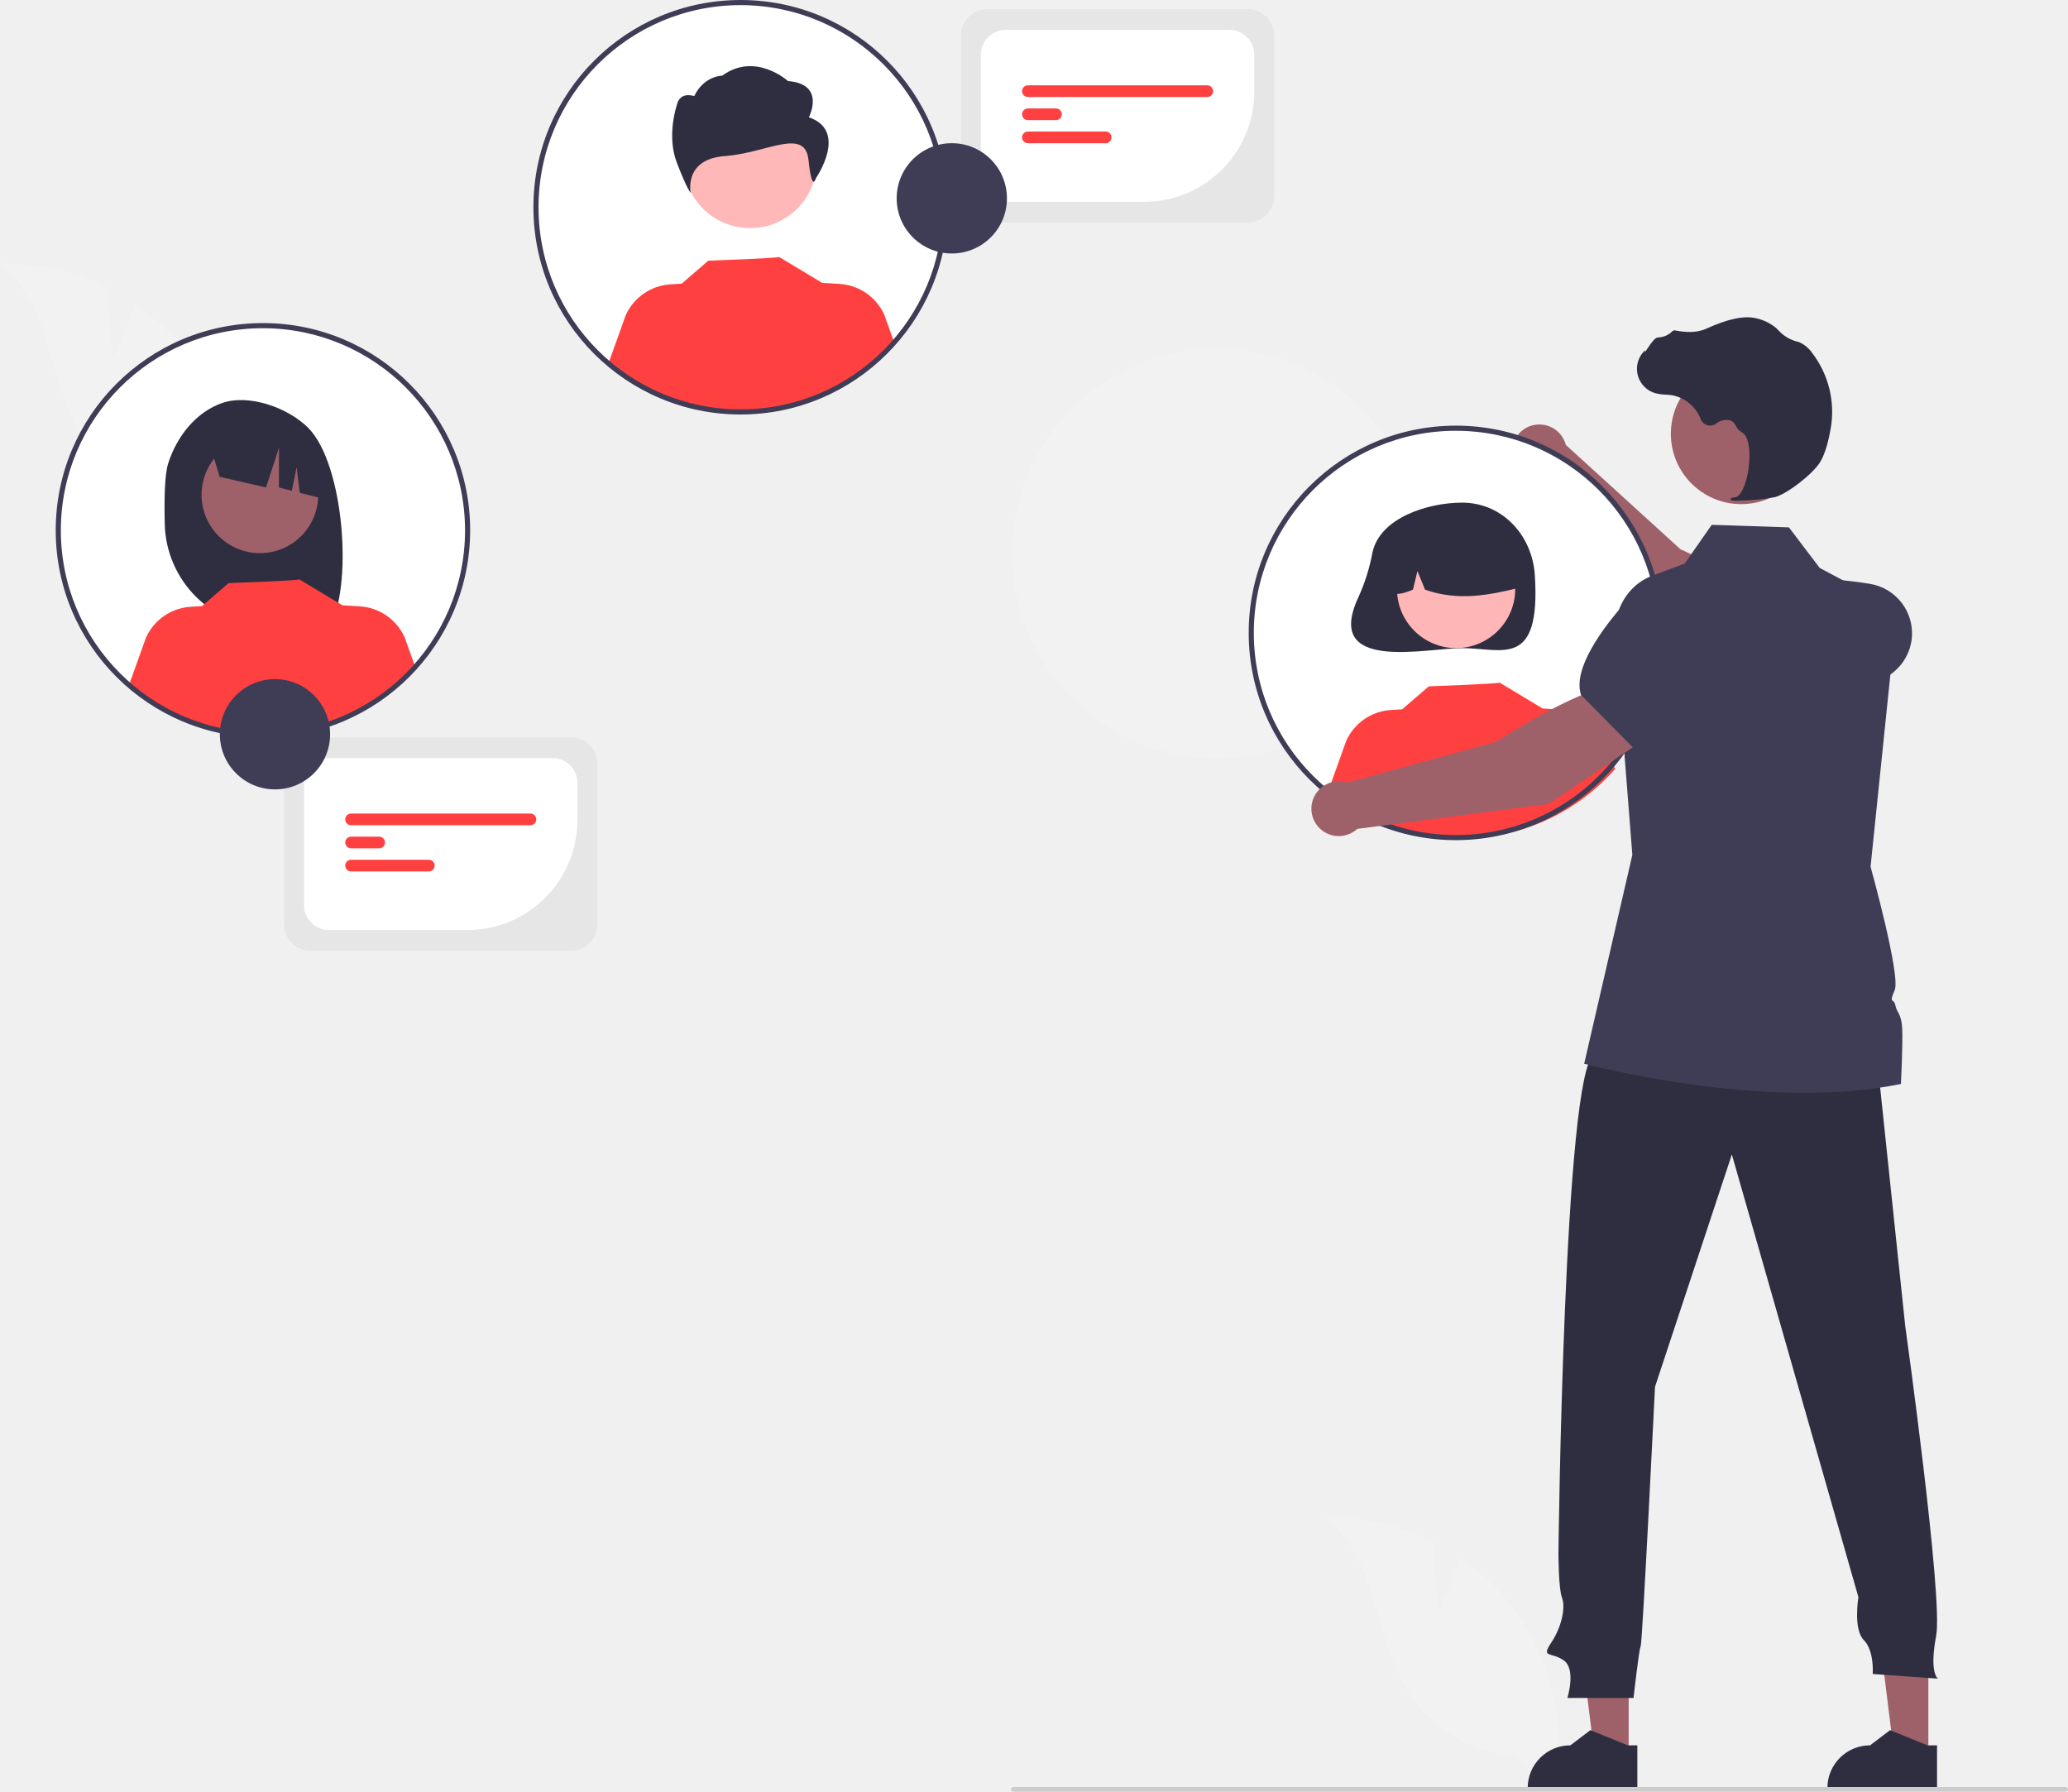
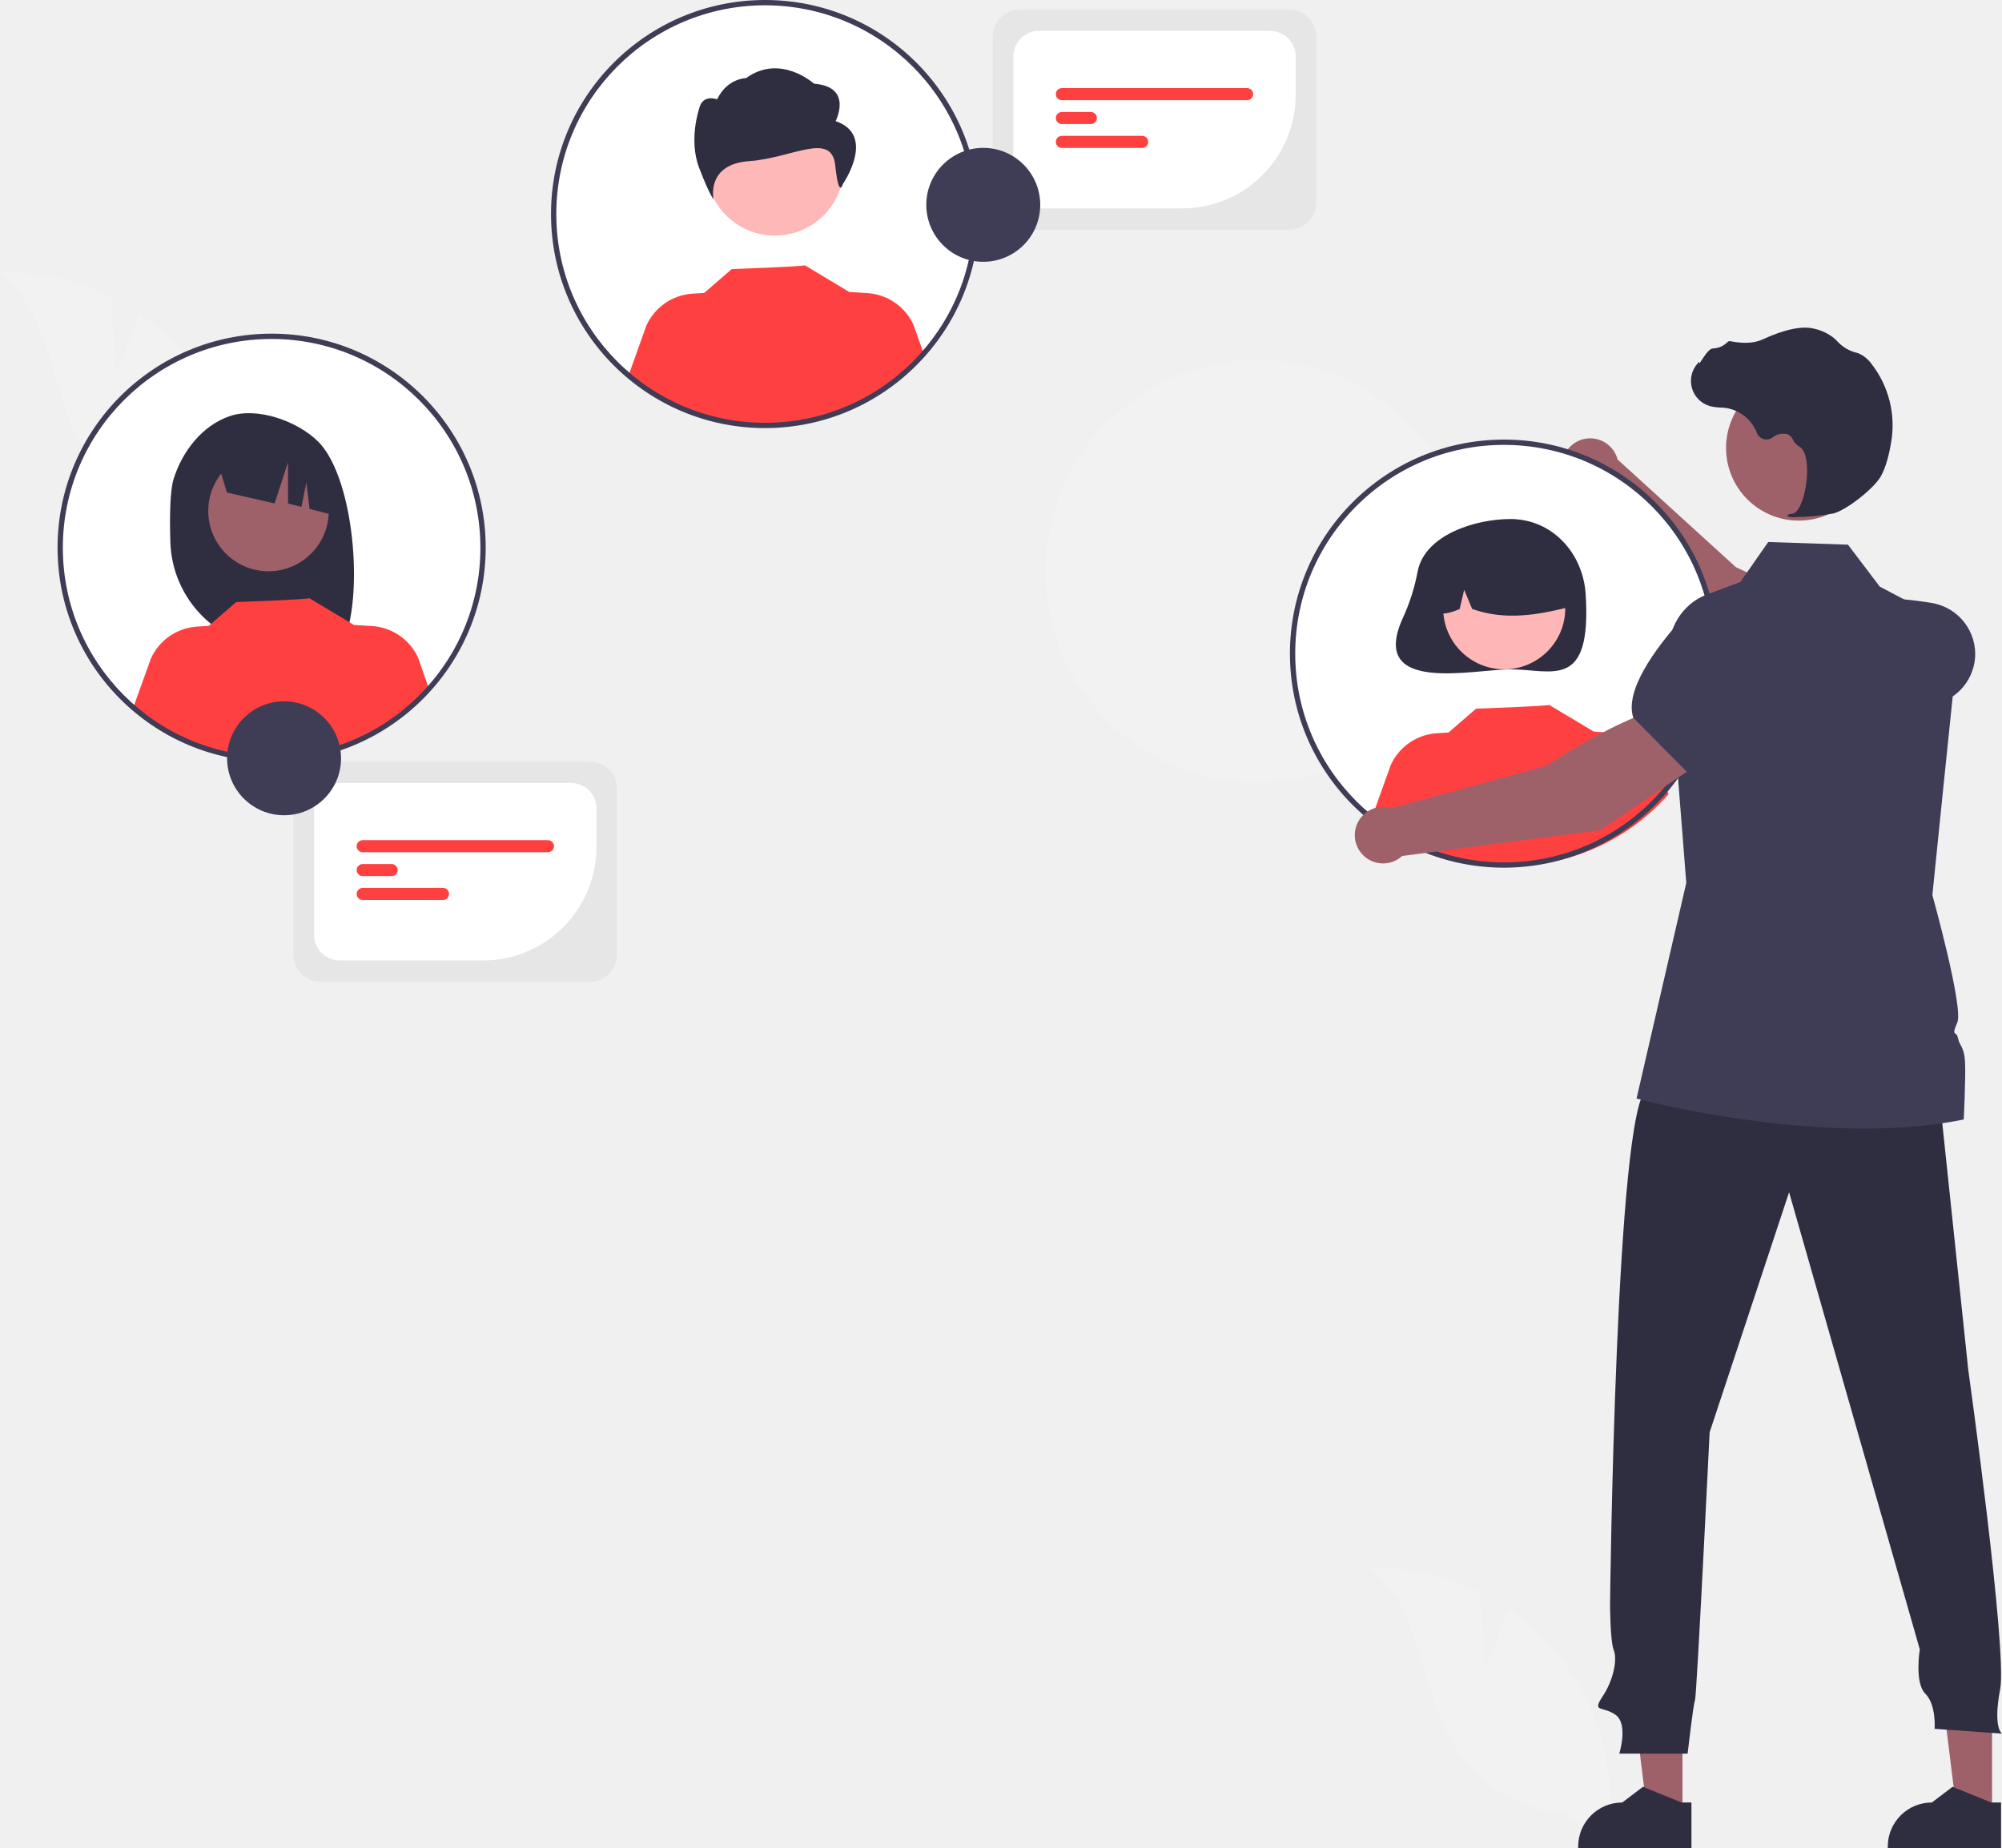
- <svg xmlns="http://www.w3.org/2000/svg" data-name="Layer 1" width="806.632" height="698.766" viewBox="0 0 806.632 698.766">
-   <path d="M751.146,316.606a79.828,79.828,0,1,1-79.686-79.969A79.621,79.621,0,0,1,751.146,316.606Z" transform="translate(-196.6841 -100.6171)" fill="#f2f2f2" />
-   <path d="M884.005,363.14l11.224-21.432c-10.065-12.154-43.088-26.896-43.088-26.896l-44.695-40.681a10.681,10.681,0,1,0-13.118,13.021l48.286,57.911Z" transform="translate(-196.6841 -100.6171)" fill="#9e616a" />
-   <path d="M878.568,361.661l15.849,5.046a54.393,54.393,0,0,0,35.295-.786h0a19.641,19.641,0,0,0,12.685-16.399h0a19.595,19.595,0,0,0-16.312-21.205c-14.863-2.443-34.014-3.647-40.846,4.483l-.069.082Z" transform="translate(-196.6841 -100.6171)" fill="#3f3d56" />
-   <circle cx="567.886" cy="246.828" r="79.828" fill="#fff" />
-   <path d="M731.991,316.22a75.004,75.004,0,0,1-5.351,17.08C712.558,363.09,752.66,353.38,766.991,353.38c15.669,0,30.661,8.239,28.371-28.371-.978-15.638-12.702-28.371-28.371-28.371C753.607,296.638,734.79,302.586,731.991,316.22Z" transform="translate(-196.6841 -100.6171)" fill="#2f2e41" />
-   <circle cx="567.96" cy="229.701" r="23.055" fill="#ffb6b6" />
-   <path d="M748.987,306.817a26.409,26.409,0,0,1,40.15,23.048c-11.748,2.949-24.089,5.207-36.617.705l-2.959-7.241-1.744,7.246c-3.815,1.559-7.64,2.879-11.465-.015A26.965,26.965,0,0,1,748.987,306.817Z" transform="translate(-196.6841 -100.6171)" fill="#2f2e41" />
-   <path d="M826.64,400.525a79.8,79.8,0,0,1-111.684,8.071l6.847-19.105a20.546,20.546,0,0,1,17.452-11.984l4.356-.267,10.387-8.958s27.986-.999,27.571-1.478l16.952,10.197-.014-.07,6.664.408a20.537,20.537,0,0,1,17.452,11.984Z" transform="translate(-196.6841 -100.6171)" fill="#ff4040" />
-   <path d="M757.567,729.462,755.583,701.874a89.244,89.244,0,0,0-41.899-9.396c20.432,15.793,18.795,47.358,32.945,68.96A53.681,53.681,0,0,0,786.657,785.159l17.004,9.783a89.952,89.952,0,0,0-20.944-72.346,86.888,86.888,0,0,0-16.368-14.395C762.632,718.871,757.567,729.462,757.567,729.462Z" transform="translate(-196.6841 -100.6171)" fill="#f2f2f2" />
-   <path d="M240.567,240.462,238.583,212.874a89.244,89.244,0,0,0-41.899-9.396c20.432,15.793,18.795,47.358,32.945,68.96A53.681,53.681,0,0,0,269.657,296.159l17.004,9.783a89.952,89.952,0,0,0-20.944-72.346,86.888,86.888,0,0,0-16.368-14.395C245.632,229.871,240.567,240.462,240.567,240.462Z" transform="translate(-196.6841 -100.6171)" fill="#f2f2f2" />
-   <polygon points="635.268 684.997 622.004 684.996 615.694 633.837 635.27 633.837 635.268 684.997" fill="#9e616a" />
-   <path d="M835.334,798.471l-42.768-.002v-.541a16.647,16.647,0,0,1,16.646-16.646h.001l7.812-5.927,14.576,5.928,3.733 0Z" transform="translate(-196.6841 -100.6171)" fill="#2f2e41" />
-   <polygon points="752.165 684.997 738.902 684.996 732.592 633.837 752.168 633.837 752.165 684.997" fill="#9e616a" />
-   <path d="M952.232,798.471l-42.768-.002v-.541a16.647,16.647,0,0,1,16.646-16.646h.001L933.924,775.356l14.576,5.928,3.733 0Z" transform="translate(-196.6841 -100.6171)" fill="#2f2e41" />
-   <path d="M928.676,511.803,939.832,617.784s14.851,106.117,12.062,120.759.697,16.734.697,16.734L927.143,753.464s.697-9.064-3.486-13.248-2.092-16.734-2.092-16.734L872.2,550.848,842.218,641.49s-4.881,99.706-5.578,101.1-2.789,20.22-2.789,20.22h-25.798s3.486-11.156-1.395-14.642-9.064-.697-4.881-6.972,5.578-13.945,4.183-17.431-1.395-17.431-1.395-17.431,2.092-188.255,13.945-194.53S928.676,511.803,928.676,511.803Z" transform="translate(-196.6841 -100.6171)" fill="#2f2e41" />
-   <circle cx="679.16" cy="169.163" r="27.439" fill="#9e616a" />
-   <path d="M938.159,523.354c-53.139,10.974-123.558-7.893-123.558-7.893l18.785-81.43-6.679-85.218c-.816-10.421,5.12-20.19,14.354-23.651l12.75-4.776,10.539-15.088,30.103.988,12.034,15.84,9.497,5.038,20.589,10.92.091.045v.045L930.203,400.847l-3.897,37.788s11.835,42.5,9.406,48.136c-2.429,5.627-.317,2.909.272,5.917.589,3.009,2.392,3.199,2.664,9.125C938.929,507.731,938.159,523.354,938.159,523.354Z" transform="translate(-196.6841 -100.6171)" fill="#3f3d56" />
-   <path d="M1002.397,799.383H591.925a.919.919,0,0,1,0-1.839h410.471a.919.919,0,0,1,0,1.839Z" transform="translate(-196.6841 -100.6171)" fill="#ccc" />
-   <path d="M874.51,295.901a84.515,84.515,0,0,0,14.346-1.375c4.687-1.08,15.027-9.076,17.846-13.799h0c2.094-3.51,3.35-8.938,4.036-12.874a37.779,37.779,0,0,0-7.379-29.811,11.936,11.936,0,0,0-4.926-3.989c-.174-.063-.354-.118-.534-.165a14.726,14.726,0,0,1-7.44-4.342,12.147,12.147,0,0,0-1.25-1.221,18.14,18.14,0,0,0-7.664-3.604c-4.529-1.088-11.006.275-19.253,4.054-4.143,1.899-8.742,1.369-12.286.695a1.154,1.154,0,0,0-1.076.4,8.144,8.144,0,0,1-5.476,2.349c-1.258.088-2.535,1.866-4.074,4.182-.349.526-.757,1.139-1.052,1.514l-.059-.703-.692.804a9.883,9.883,0,0,0,4.876,15.981,19.272,19.272,0,0,0,3.891.517c.795.051,1.617.104,2.407.22a14.9,14.9,0,0,1,11.318,9.38,3.897,3.897,0,0,0,5.928,1.739,6.438,6.438,0,0,1,5.837-1.219,4.274,4.274,0,0,1,1.944,2.093,5.57,5.57,0,0,0,2.176,2.41c3.235,1.564,3.644,8.85,2.654,14.959-.954,5.888-3.03,10.184-5.047,10.445-1.553.201-1.729.317-1.834.595l-.094.249.181.226A6.364,6.364,0,0,0,874.51,295.901Z" transform="translate(-196.6841 -100.6171)" fill="#2f2e41" />
-   <path d="M764.57,428.272A80.828,80.828,0,1,1,845.398,347.445,80.919,80.919,0,0,1,764.57,428.272Zm0-159.655A78.828,78.828,0,1,0,843.398,347.445,78.917,78.917,0,0,0,764.57,268.617Z" transform="translate(-196.6841 -100.6171)" fill="#3f3d56" />
-   <circle cx="288.886" cy="80.828" r="79.828" fill="#fff" />
-   <circle cx="292.581" cy="62.94" r="26.03" fill="#ffb8b8" />
-   <path id="f183d98d-beca-4def-af6d-fbe16b93cf6a-193" data-name="bf427902-b9bf-4946-b5d7-5c1c7e04535e" d="M512.184,146.361s6.777-12.956-8.133-14.134c0,0-12.711-11.531-25.668-2.108,0,0-7.067,0-10.932,7.997,0,0-5.558-2.108-6.78,3.534,0,0-4.067,11.779,0,22.379s5.418,11.779,5.418,11.779-2.854-13.155,13.414-14.333,31.191-11.369,32.547,1.588,2.846,7.103,2.846,7.103S527.772,151.661,512.184,146.361Z" transform="translate(-196.6841 -100.6171)" fill="#2f2e41" />
-   <path d="M545.604,234.525a79.8,79.8,0,0,1-111.684,8.071l6.847-19.105a20.546,20.546,0,0,1,17.452-11.984l4.356-.267,10.387-8.958s27.986-.999,27.571-1.478l16.952,10.197-.014-.07,6.664.408a20.537,20.537,0,0,1,17.452,11.984Z" transform="translate(-196.6841 -100.6171)" fill="#ff4040" />
-   <path d="M485.57,262.272A80.828,80.828,0,1,1,566.398,181.445,80.919,80.919,0,0,1,485.57,262.272Zm0-159.655A78.828,78.828,0,1,0,564.398,181.445,78.917,78.917,0,0,0,485.57,102.617Z" transform="translate(-196.6841 -100.6171)" fill="#3f3d56" />
-   <circle cx="102.563" cy="206.828" r="79.828" fill="#fff" />
-   <path d="M262.248,281.477c3.301-10.52,10.807-20.168,21.188-23.724,10.382-3.556,25.583,1.861,33.387,9.639,14.276,14.228,17.76,63.106,7.952,78.552-1.951-.103-8.683-.18-10.657-.254l-2.793-9.31v9.218q-4.719-.146-9.511-.201a41.393,41.393,0,0,1-40.867-40.371C260.691,294.78,260.947,285.622,262.248,281.477Z" transform="translate(-196.6841 -100.6171)" fill="#2f2e41" />
-   <circle cx="101.379" cy="192.974" r="22.75" fill="#9e616a" />
-   <path d="M278.429,273.611l26.195-13.116h0a32.924,32.924,0,0,1,19.284,27.278l.653,7.821-10.969-2.792-1.202-10-1.863,9.22-5.062-1.288.048-15.526L300.447,290.722l-18.08-4.154Z" transform="translate(-196.6841 -100.6171)" fill="#2f2e41" />
-   <path d="M358.484,360.271a79.8,79.8,0,0,1-111.684,8.071l6.847-19.105a20.546,20.546,0,0,1,17.452-11.984l4.356-.267,10.387-8.958s27.986-.999,27.571-1.478l16.952,10.197-.014-.07,6.664.408a20.537,20.537,0,0,1,17.452,11.984Z" transform="translate(-196.6841 -100.6171)" fill="#ff4040" />
-   <path d="M299.247,388.272a80.828,80.828,0,1,1,80.828-80.828A80.919,80.919,0,0,1,299.247,388.272Zm0-159.655a78.828,78.828,0,1,0,78.828,78.828A78.917,78.917,0,0,0,299.247,228.617Z" transform="translate(-196.6841 -100.6171)" fill="#3f3d56" />
-   <path d="M838.297,388.858l-12.085-20.959c-15.655,1.989-45.793,21.978-45.793,21.978l-58.294,15.95a10.681,10.681,0,1,0,3.968,18.052l74.767-9.753Z" transform="translate(-196.6841 -100.6171)" fill="#9e616a" />
-   <path d="M834.136,392.657l27.057-22.663,3.936-18.242a19.641,19.641,0,0,0-7.052-19.496h0a19.595,19.595,0,0,0-26.644,2.415c-10.024,11.242-21.3,26.768-18.094,36.893l.032.103Z" transform="translate(-196.6841 -100.6171)" fill="#3f3d56" />
-   <path d="M419.43,471.387H317.765a10.288,10.288,0,0,1-10.277-10.277V398.494a10.288,10.288,0,0,1,10.277-10.277H419.43a10.288,10.288,0,0,1,10.277,10.277v62.616A10.288,10.288,0,0,1,419.43,471.387Z" transform="translate(-196.6841 -100.6171)" fill="#e6e6e6" />
-   <path d="M379.037,463.322H324.912a9.636,9.636,0,0,1-9.625-9.625v-47.79a9.636,9.636,0,0,1,9.625-9.625h87.373a9.635,9.635,0,0,1,9.625,9.625v14.543A42.92,42.92,0,0,1,379.037,463.322Z" transform="translate(-196.6841 -100.6171)" fill="#fff" />
-   <path d="M403.568,422.451H333.628a2.281,2.281,0,1,1,0-4.562h69.941a2.281,2.281,0,1,1,0,4.562Z" transform="translate(-196.6841 -100.6171)" fill="#ff4040" />
-   <path d="M344.568,431.465H333.628a2.281,2.281,0,0,1,0-4.562h10.941a2.281,2.281,0,1,1,0,4.562Z" transform="translate(-196.6841 -100.6171)" fill="#ff4040" />
-   <path d="M363.945,440.478H333.628a2.281,2.281,0,0,1,0-4.562h30.318a2.281,2.281,0,0,1,0,4.562Z" transform="translate(-196.6841 -100.6171)" fill="#ff4040" />
-   <circle cx="107.257" cy="286.353" r="21.506" fill="#3f3d56" />
-   <path d="M683.43,187.387H581.765a10.288,10.288,0,0,1-10.277-10.277V114.494a10.288,10.288,0,0,1,10.277-10.277H683.43a10.288,10.288,0,0,1,10.277,10.277v62.616A10.288,10.288,0,0,1,683.43,187.387Z" transform="translate(-196.6841 -100.6171)" fill="#e6e6e6" />
-   <path d="M643.037,179.322H588.912a9.636,9.636,0,0,1-9.625-9.625v-47.79a9.636,9.636,0,0,1,9.625-9.625h87.373a9.635,9.635,0,0,1,9.625,9.625v14.543A42.92,42.92,0,0,1,643.037,179.322Z" transform="translate(-196.6841 -100.6171)" fill="#fff" />
-   <path d="M667.568,138.451H597.628a2.281,2.281,0,1,1,0-4.562h69.941a2.281,2.281,0,1,1,0,4.562Z" transform="translate(-196.6841 -100.6171)" fill="#ff4040" />
-   <path d="M608.568,147.465H597.628a2.281,2.281,0,1,1,0-4.562h10.941a2.281,2.281,0,1,1,0,4.562Z" transform="translate(-196.6841 -100.6171)" fill="#ff4040" />
-   <path d="M627.945,156.478H597.628a2.281,2.281,0,0,1,0-4.562h30.318a2.281,2.281,0,0,1,0,4.562Z" transform="translate(-196.6841 -100.6171)" fill="#ff4040" />
-   <circle cx="371.257" cy="77.353" r="21.506" fill="#3f3d56" />
+ <svg xmlns="http://www.w3.org/2000/svg" id="Layer_1" data-name="Layer 1" viewBox="0 0 755.91 697.85">
+   <defs>
+     <style>.cls-1{fill:#f2f2f2;}.cls-2{fill:#9e616a;}.cls-3{fill:#3f3d56;}.cls-4{fill:#fff;}.cls-5{fill:#2f2e41;}.cls-6{fill:#ffb6b6;}.cls-7{fill:#ff4040;}.cls-8{fill:#ffb8b8;}.cls-9{fill:#e6e6e6;}</style>
+   </defs>
+   <path class="cls-1" d="M554.46,216a79.83,79.83,0,1,1-79.68-80h0a79.61,79.61,0,0,1,79.68,79.56Z" transform="translate(0 0)" />
+   <path class="cls-2" d="M687.32,262.52l11.23-21.43c-10.07-12.15-43.09-26.89-43.09-26.89l-44.7-40.69a10.68,10.68,0,1,0-13.12,13l48.29,57.92Z" transform="translate(0 0)" />
+   <path class="cls-3" d="M681.88,261l15.85,5a54.4,54.4,0,0,0,35.3-.79h0a19.62,19.62,0,0,0,12.68-16.39h0A19.59,19.59,0,0,0,729.4,227.7c-14.86-2.44-34-3.65-40.85,4.48l-.06.09Z" transform="translate(0 0)" />
+   <circle class="cls-4" cx="567.89" cy="246.83" r="79.83" />
+   <path class="cls-5" d="M535.31,215.6A75.63,75.63,0,0,1,530,232.68c-14.09,29.79,26,20.08,40.35,20.08,15.67,0,30.66,8.24,28.37-28.37C597.7,208.75,586,196,570.31,196,556.92,196,538.11,202,535.31,215.6Z" transform="translate(0 0)" />
+   <circle class="cls-6" cx="567.96" cy="229.7" r="23.05" />
+   <path class="cls-5" d="M552.3,206.2a26.4,26.4,0,0,1,40.15,23.05c-11.74,2.95-24.09,5.2-36.61.7l-3-7.24L551.13,230c-3.81,1.56-7.64,2.88-11.46,0A27,27,0,0,1,552.3,206.2Z" transform="translate(0 0)" />
+   <path class="cls-7" d="M630,299.91A79.81,79.81,0,0,1,518.27,308l6.85-19.11a20.54,20.54,0,0,1,17.45-12l4.36-.27,10.38-9s28-1,27.57-1.47l17,10.19,0-.07,6.67.41a20.54,20.54,0,0,1,17.45,12Z" transform="translate(0 0)" />
+   <path class="cls-1" d="M560.88,628.84l-2-27.58a89.25,89.25,0,0,0-41.9-9.4c20.43,15.79,18.8,47.36,33,69a53.65,53.65,0,0,0,40,23.72l17,9.78A90,90,0,0,0,586,622a87,87,0,0,0-16.37-14.4C566,618.25,560.88,628.84,560.88,628.84Z" transform="translate(0 0)" />
+   <path class="cls-1" d="M43.88,139.84l-2-27.58A89.25,89.25,0,0,0,0,102.86c20.43,15.79,18.8,47.36,33,69a53.65,53.65,0,0,0,40,23.72l17,9.78A90,90,0,0,0,69,133a87,87,0,0,0-16.37-14.4C49,129.25,43.88,139.84,43.88,139.84Z" transform="translate(0 0)" />
+   <polygon class="cls-2" points="635.27 685 622 685 615.69 633.84 635.27 633.84 635.27 685" />
+   <path class="cls-5" d="M638.65,697.85H595.88v-.54a16.65,16.65,0,0,1,16.65-16.64h0l7.81-5.93,14.58,5.93h3.73Z" transform="translate(0 0)" />
+   <polygon class="cls-2" points="752.16 685 738.9 685 732.59 633.84 752.17 633.84 752.16 685" />
+   <path class="cls-5" d="M755.55,697.85H712.78v-.54a16.64,16.64,0,0,1,16.65-16.64h0l7.81-5.93,14.58,5.93h3.73Z" transform="translate(0 0)" />
+   <path class="cls-5" d="M732,411.19l11.16,106S758,623.28,755.21,637.93s.7,16.73.7,16.73l-25.45-1.81s.7-9.07-3.49-13.25-2.09-16.73-2.09-16.73L675.52,450.23l-30,90.64S640.65,640.58,640,642s-2.79,20.22-2.79,20.22h-25.8s3.49-11.15-1.4-14.64-9.06-.7-4.88-7,5.58-14,4.19-17.43-1.4-17.43-1.4-17.43,2.09-188.26,14-194.53S732,411.19,732,411.19Z" transform="translate(0 0)" />
+   <circle class="cls-2" cx="679.16" cy="169.16" r="27.44" />
+   <path class="cls-3" d="M741.47,422.74c-53.13,11-123.55-7.9-123.55-7.9l18.78-81.43L630,248.2c-.81-10.42,5.12-20.19,14.36-23.65l12.75-4.78,10.54-15.09,30.1,1,12,15.84,9.5,5,20.59,10.92.09,0v.05l-6.46,62.67L729.62,338s11.84,42.5,9.41,48.13-.32,2.91.27,5.92,2.39,3.2,2.66,9.13S741.47,422.74,741.47,422.74Z" transform="translate(0 0)" />
+   <path class="cls-5" d="M677.83,195.28a85.14,85.14,0,0,0,14.34-1.37c4.69-1.08,15-9.08,17.85-13.8h0c2.09-3.51,3.35-8.94,4-12.88a37.76,37.76,0,0,0-7.38-29.81,12,12,0,0,0-4.92-4l-.54-.16a14.81,14.81,0,0,1-7.44-4.34,10.29,10.29,0,0,0-1.25-1.22,18.12,18.12,0,0,0-7.66-3.61c-4.53-1.09-11,.28-19.25,4.06-4.15,1.89-8.74,1.37-12.29.69a1.18,1.18,0,0,0-1.08.4,8.11,8.11,0,0,1-5.47,2.35c-1.26.09-2.54,1.87-4.08,4.18-.34.53-.75,1.14-1.05,1.52l-.06-.71-.69.81a9.89,9.89,0,0,0,4.88,16,19.57,19.57,0,0,0,3.89.52c.79,0,1.61.1,2.4.21a14.92,14.92,0,0,1,11.32,9.38,3.9,3.9,0,0,0,5,2.23,3.67,3.67,0,0,0,.89-.49,6.47,6.47,0,0,1,5.84-1.22,4.31,4.31,0,0,1,1.94,2.1,5.58,5.58,0,0,0,2.18,2.41c3.23,1.56,3.64,8.85,2.65,15-.95,5.89-3,10.18-5,10.44-1.55.2-1.72.32-1.83.6l-.09.25.18.22A6.34,6.34,0,0,0,677.83,195.28Z" transform="translate(0 0)" />
+   <path class="cls-3" d="M567.89,327.66a80.83,80.83,0,1,1,80.82-80.83h0A80.92,80.92,0,0,1,567.89,327.66Zm0-159.66a78.83,78.83,0,1,0,78.82,78.83h0A78.91,78.91,0,0,0,567.89,168Z" transform="translate(0 0)" />
+   <circle class="cls-4" cx="288.89" cy="80.83" r="79.83" />
+   <circle class="cls-8" cx="292.58" cy="62.94" r="26.03" />
+   <path id="f183d98d-beca-4def-af6d-fbe16b93cf6a-193" class="cls-5" d="M315.5,45.74s6.78-13-8.13-14.13c0,0-12.71-11.53-25.67-2.11,0,0-7.07,0-10.93,8,0,0-5.56-2.11-6.78,3.53,0,0-4.07,11.78,0,22.38s5.42,11.78,5.42,11.78S266.55,62,282.82,60.86,314,49.49,315.37,62.45s2.84,7.1,2.84,7.1S331.09,51,315.5,45.74Z" transform="translate(0 0)" />
+   <path class="cls-7" d="M348.92,133.91A79.8,79.8,0,0,1,237.24,142l6.84-19.11a20.57,20.57,0,0,1,17.45-12l4.36-.27,10.39-9s28-1,27.57-1.47l16.95,10.19v-.07l6.66.41a20.53,20.53,0,0,1,17.45,12Z" transform="translate(0 0)" />
+   <path class="cls-3" d="M288.89,161.66a80.83,80.83,0,1,1,80.82-80.83h0A80.92,80.92,0,0,1,288.89,161.66ZM288.89,2a78.83,78.83,0,1,0,78.82,78.83h0A78.91,78.91,0,0,0,288.89,2Z" transform="translate(0 0)" />
+   <circle class="cls-4" cx="102.56" cy="206.83" r="79.83" />
+   <path class="cls-5" d="M65.56,180.86c3.3-10.52,10.81-20.17,21.19-23.72s25.58,1.86,33.39,9.63c14.27,14.23,17.76,63.11,8,78.56-2-.11-8.68-.18-10.66-.26l-2.79-9.31V245c-3.15-.1-6.32-.16-9.51-.2a41.4,41.4,0,0,1-40.87-40.37C64,194.16,64.26,185,65.56,180.86Z" transform="translate(0 0)" />
+   <circle class="cls-2" cx="101.38" cy="192.97" r="22.75" />
+   <path class="cls-5" d="M81.74,173l26.2-13.11h0a32.89,32.89,0,0,1,19.28,27.28l.66,7.82-11-2.8-1.2-10-1.87,9.22-5.06-1.28,0-15.53-5.07,15.51L85.68,186Z" transform="translate(0 0)" />
+   <path class="cls-7" d="M161.8,259.65a79.79,79.79,0,0,1-111.68,8.08L57,248.62a20.57,20.57,0,0,1,17.45-12l4.36-.27,10.39-9s28-1,27.57-1.48l17,10.2v-.07l6.66.41a20.52,20.52,0,0,1,17.45,12Z" transform="translate(0 0)" />
+   <path class="cls-3" d="M102.56,287.66a80.83,80.83,0,1,1,80.83-80.83h0A80.93,80.93,0,0,1,102.56,287.66Zm0-159.66a78.83,78.83,0,1,0,78.83,78.83h0A78.92,78.92,0,0,0,102.56,128Z" transform="translate(0 0)" />
+   <path class="cls-2" d="M641.61,288.24l-12.08-21c-15.66,2-45.8,22-45.8,22l-58.29,15.95a10.68,10.68,0,1,0,4,18.05l74.77-9.75Z" transform="translate(0 0)" />
+   <path class="cls-3" d="M637.45,292l27.06-22.66,3.94-18.24a19.64,19.64,0,0,0-7.06-19.5h0a19.59,19.59,0,0,0-26.64,2.41c-10,11.25-21.3,26.77-18.1,36.9l0,.1Z" transform="translate(0 0)" />
+   <path class="cls-9" d="M222.75,370.77H121.08a10.3,10.3,0,0,1-10.28-10.28V297.88a10.3,10.3,0,0,1,10.28-10.28H222.75A10.28,10.28,0,0,1,233,297.88v62.61A10.28,10.28,0,0,1,222.75,370.77Z" transform="translate(0 0)" />
+   <path class="cls-4" d="M182.35,362.7H128.23a9.63,9.63,0,0,1-9.63-9.62V305.29a9.63,9.63,0,0,1,9.63-9.62H215.6a9.62,9.62,0,0,1,9.62,9.62v14.54A42.9,42.9,0,0,1,182.35,362.7Z" transform="translate(0 0)" />
+   <path class="cls-7" d="M206.88,321.83H136.94a2.28,2.28,0,0,1,0-4.56h69.94a2.28,2.28,0,1,1,0,4.56Z" transform="translate(0 0)" />
+   <path class="cls-7" d="M147.88,330.85H136.94a2.28,2.28,0,0,1,0-4.56h10.94a2.28,2.28,0,1,1,0,4.56Z" transform="translate(0 0)" />
+   <path class="cls-7" d="M167.26,339.86H136.94a2.28,2.28,0,0,1,0-4.56h30.32a2.28,2.28,0,0,1,0,4.56Z" transform="translate(0 0)" />
+   <circle class="cls-3" cx="107.26" cy="286.35" r="21.51" />
+   <path class="cls-9" d="M486.75,86.77H385.08A10.3,10.3,0,0,1,374.8,76.49V13.88A10.3,10.3,0,0,1,385.08,3.6H486.75A10.28,10.28,0,0,1,497,13.88V76.49A10.28,10.28,0,0,1,486.75,86.77Z" transform="translate(0 0)" />
+   <path class="cls-4" d="M446.35,78.7H392.23a9.63,9.63,0,0,1-9.63-9.62V21.29a9.63,9.63,0,0,1,9.63-9.62H479.6a9.62,9.62,0,0,1,9.62,9.62V35.83A42.9,42.9,0,0,1,446.35,78.7Z" transform="translate(0 0)" />
+   <path class="cls-7" d="M470.88,37.83H400.94a2.26,2.26,0,0,1-2.28-2.27,2.29,2.29,0,0,1,2.28-2.29h69.94a2.28,2.28,0,1,1,0,4.56Z" transform="translate(0 0)" />
+   <path class="cls-7" d="M411.88,46.85H400.94a2.28,2.28,0,1,1,0-4.56h10.94a2.28,2.28,0,1,1,0,4.56Z" transform="translate(0 0)" />
+   <path class="cls-7" d="M431.26,55.86H400.94a2.28,2.28,0,0,1,0-4.56h30.32a2.28,2.28,0,1,1,0,4.56Z" transform="translate(0 0)" />
+   <circle class="cls-3" cx="371.26" cy="77.35" r="21.51" />
</svg>
